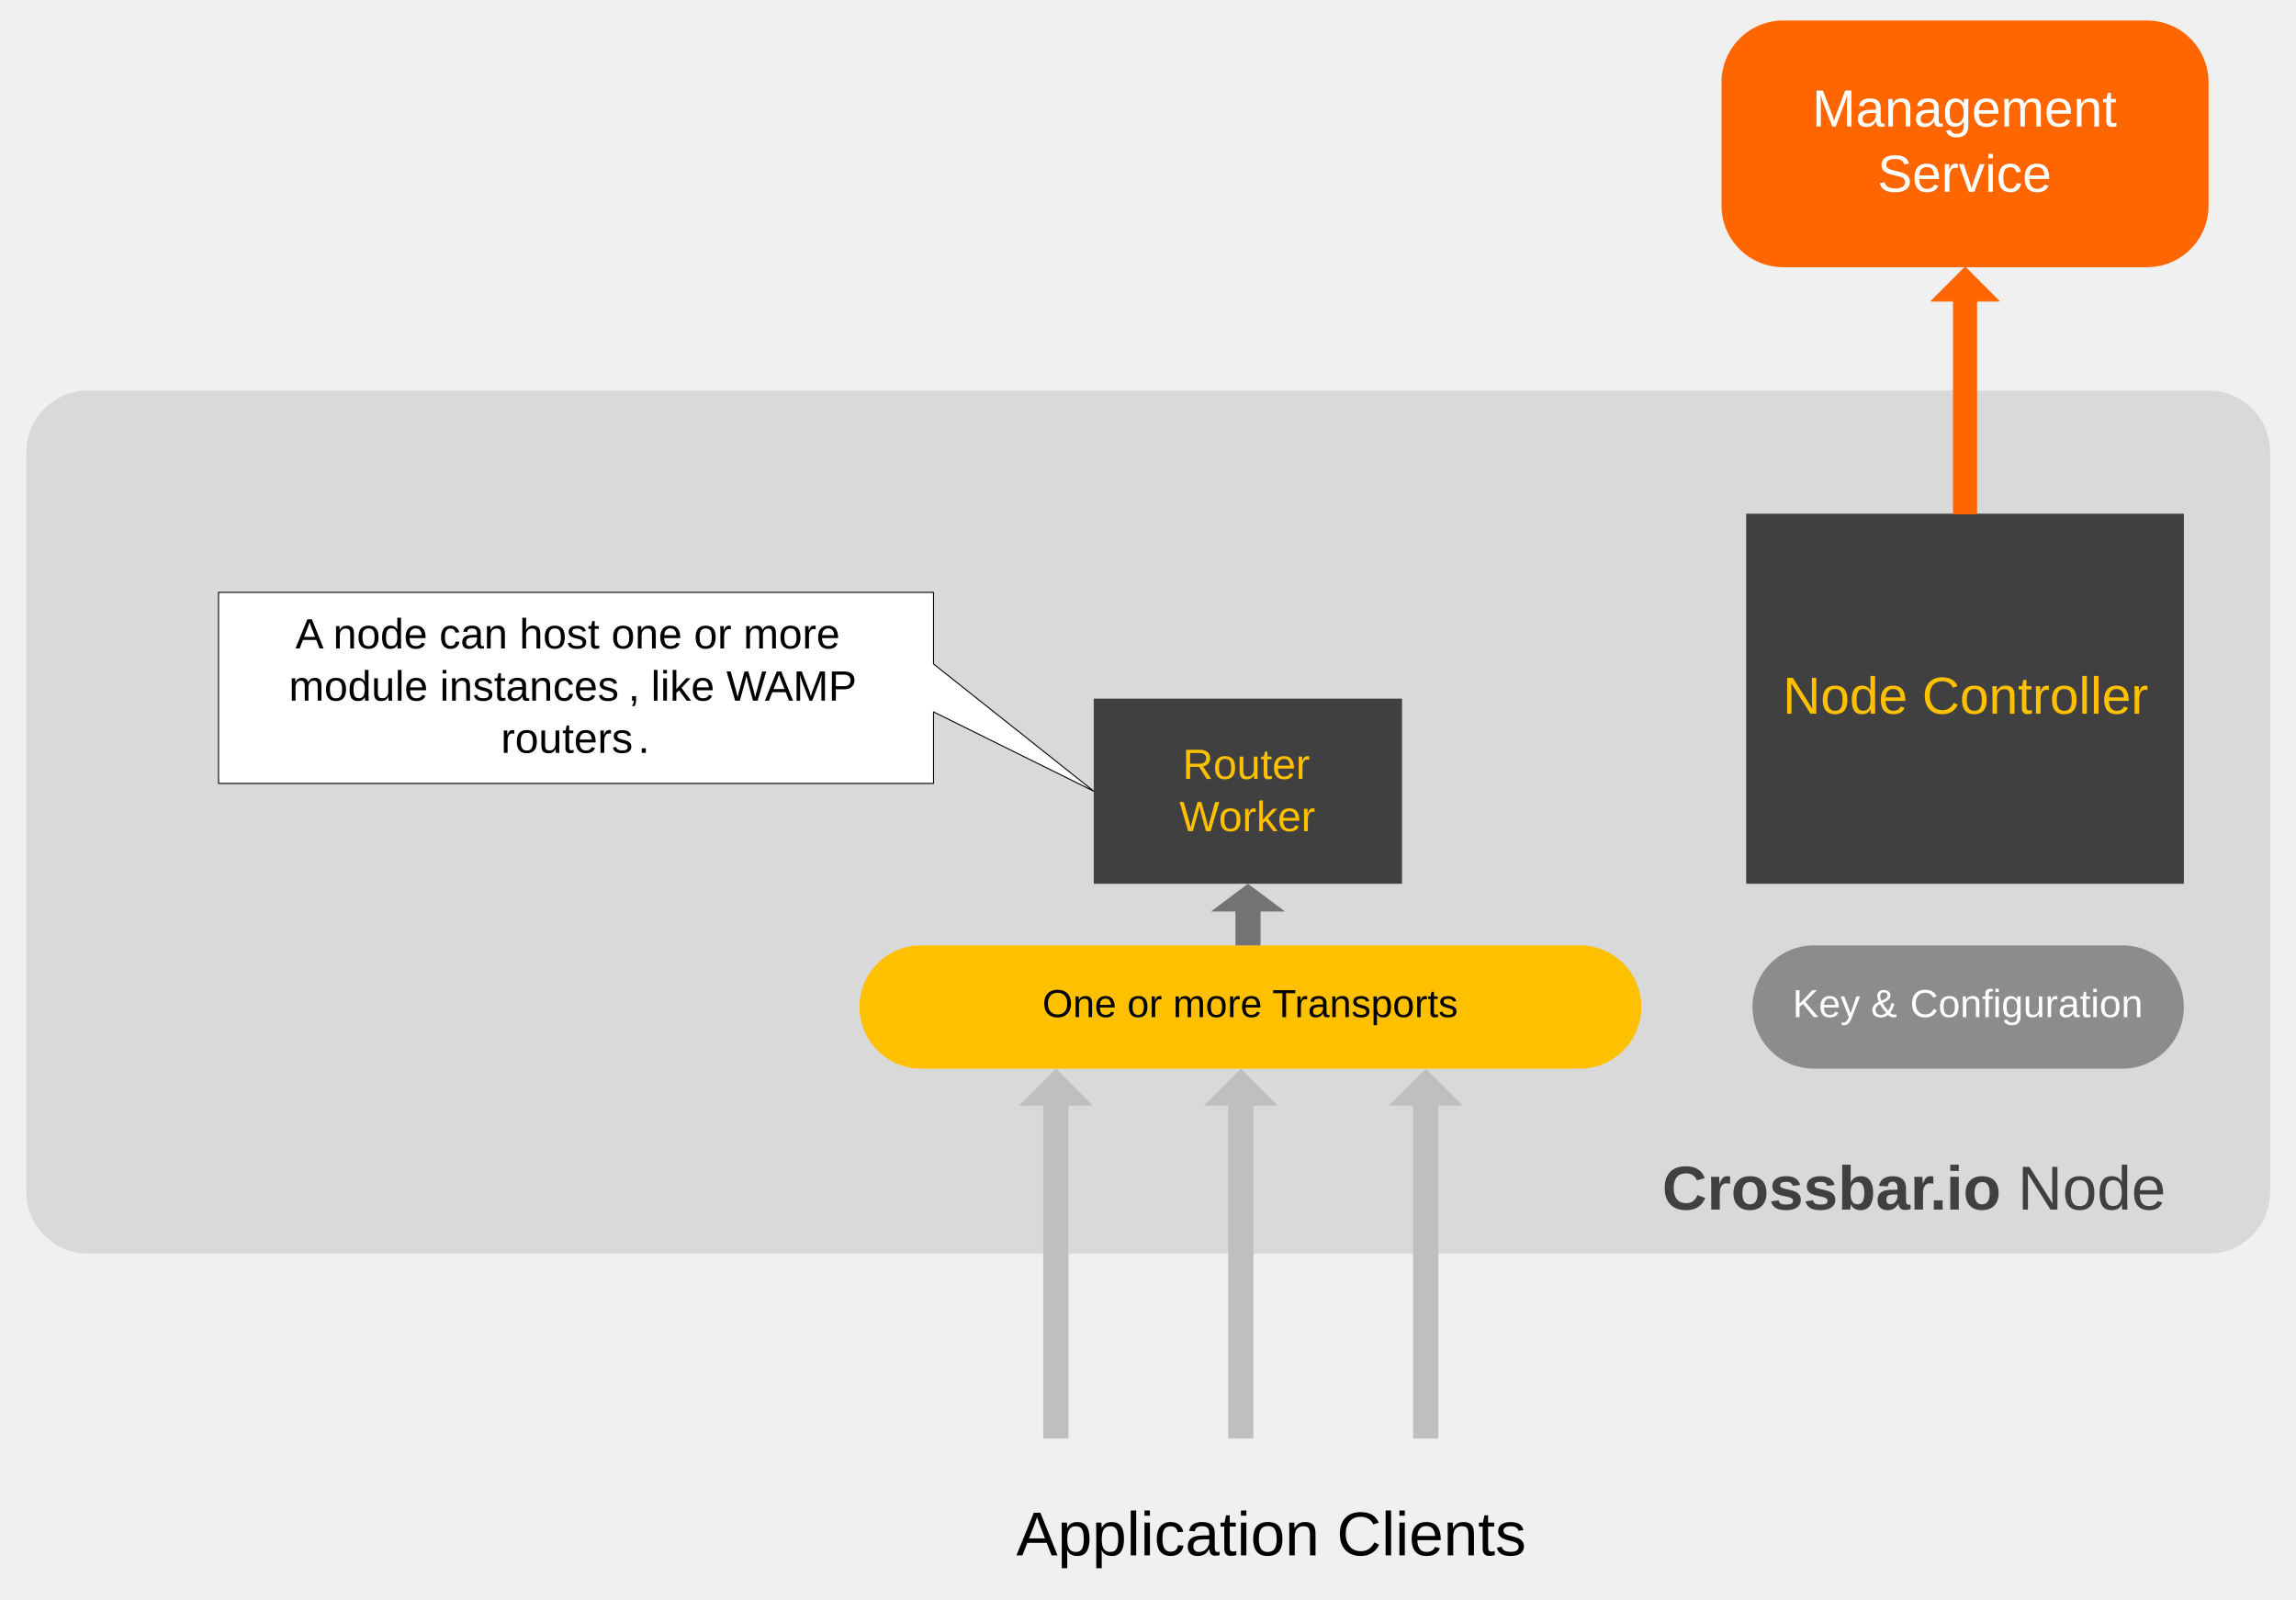
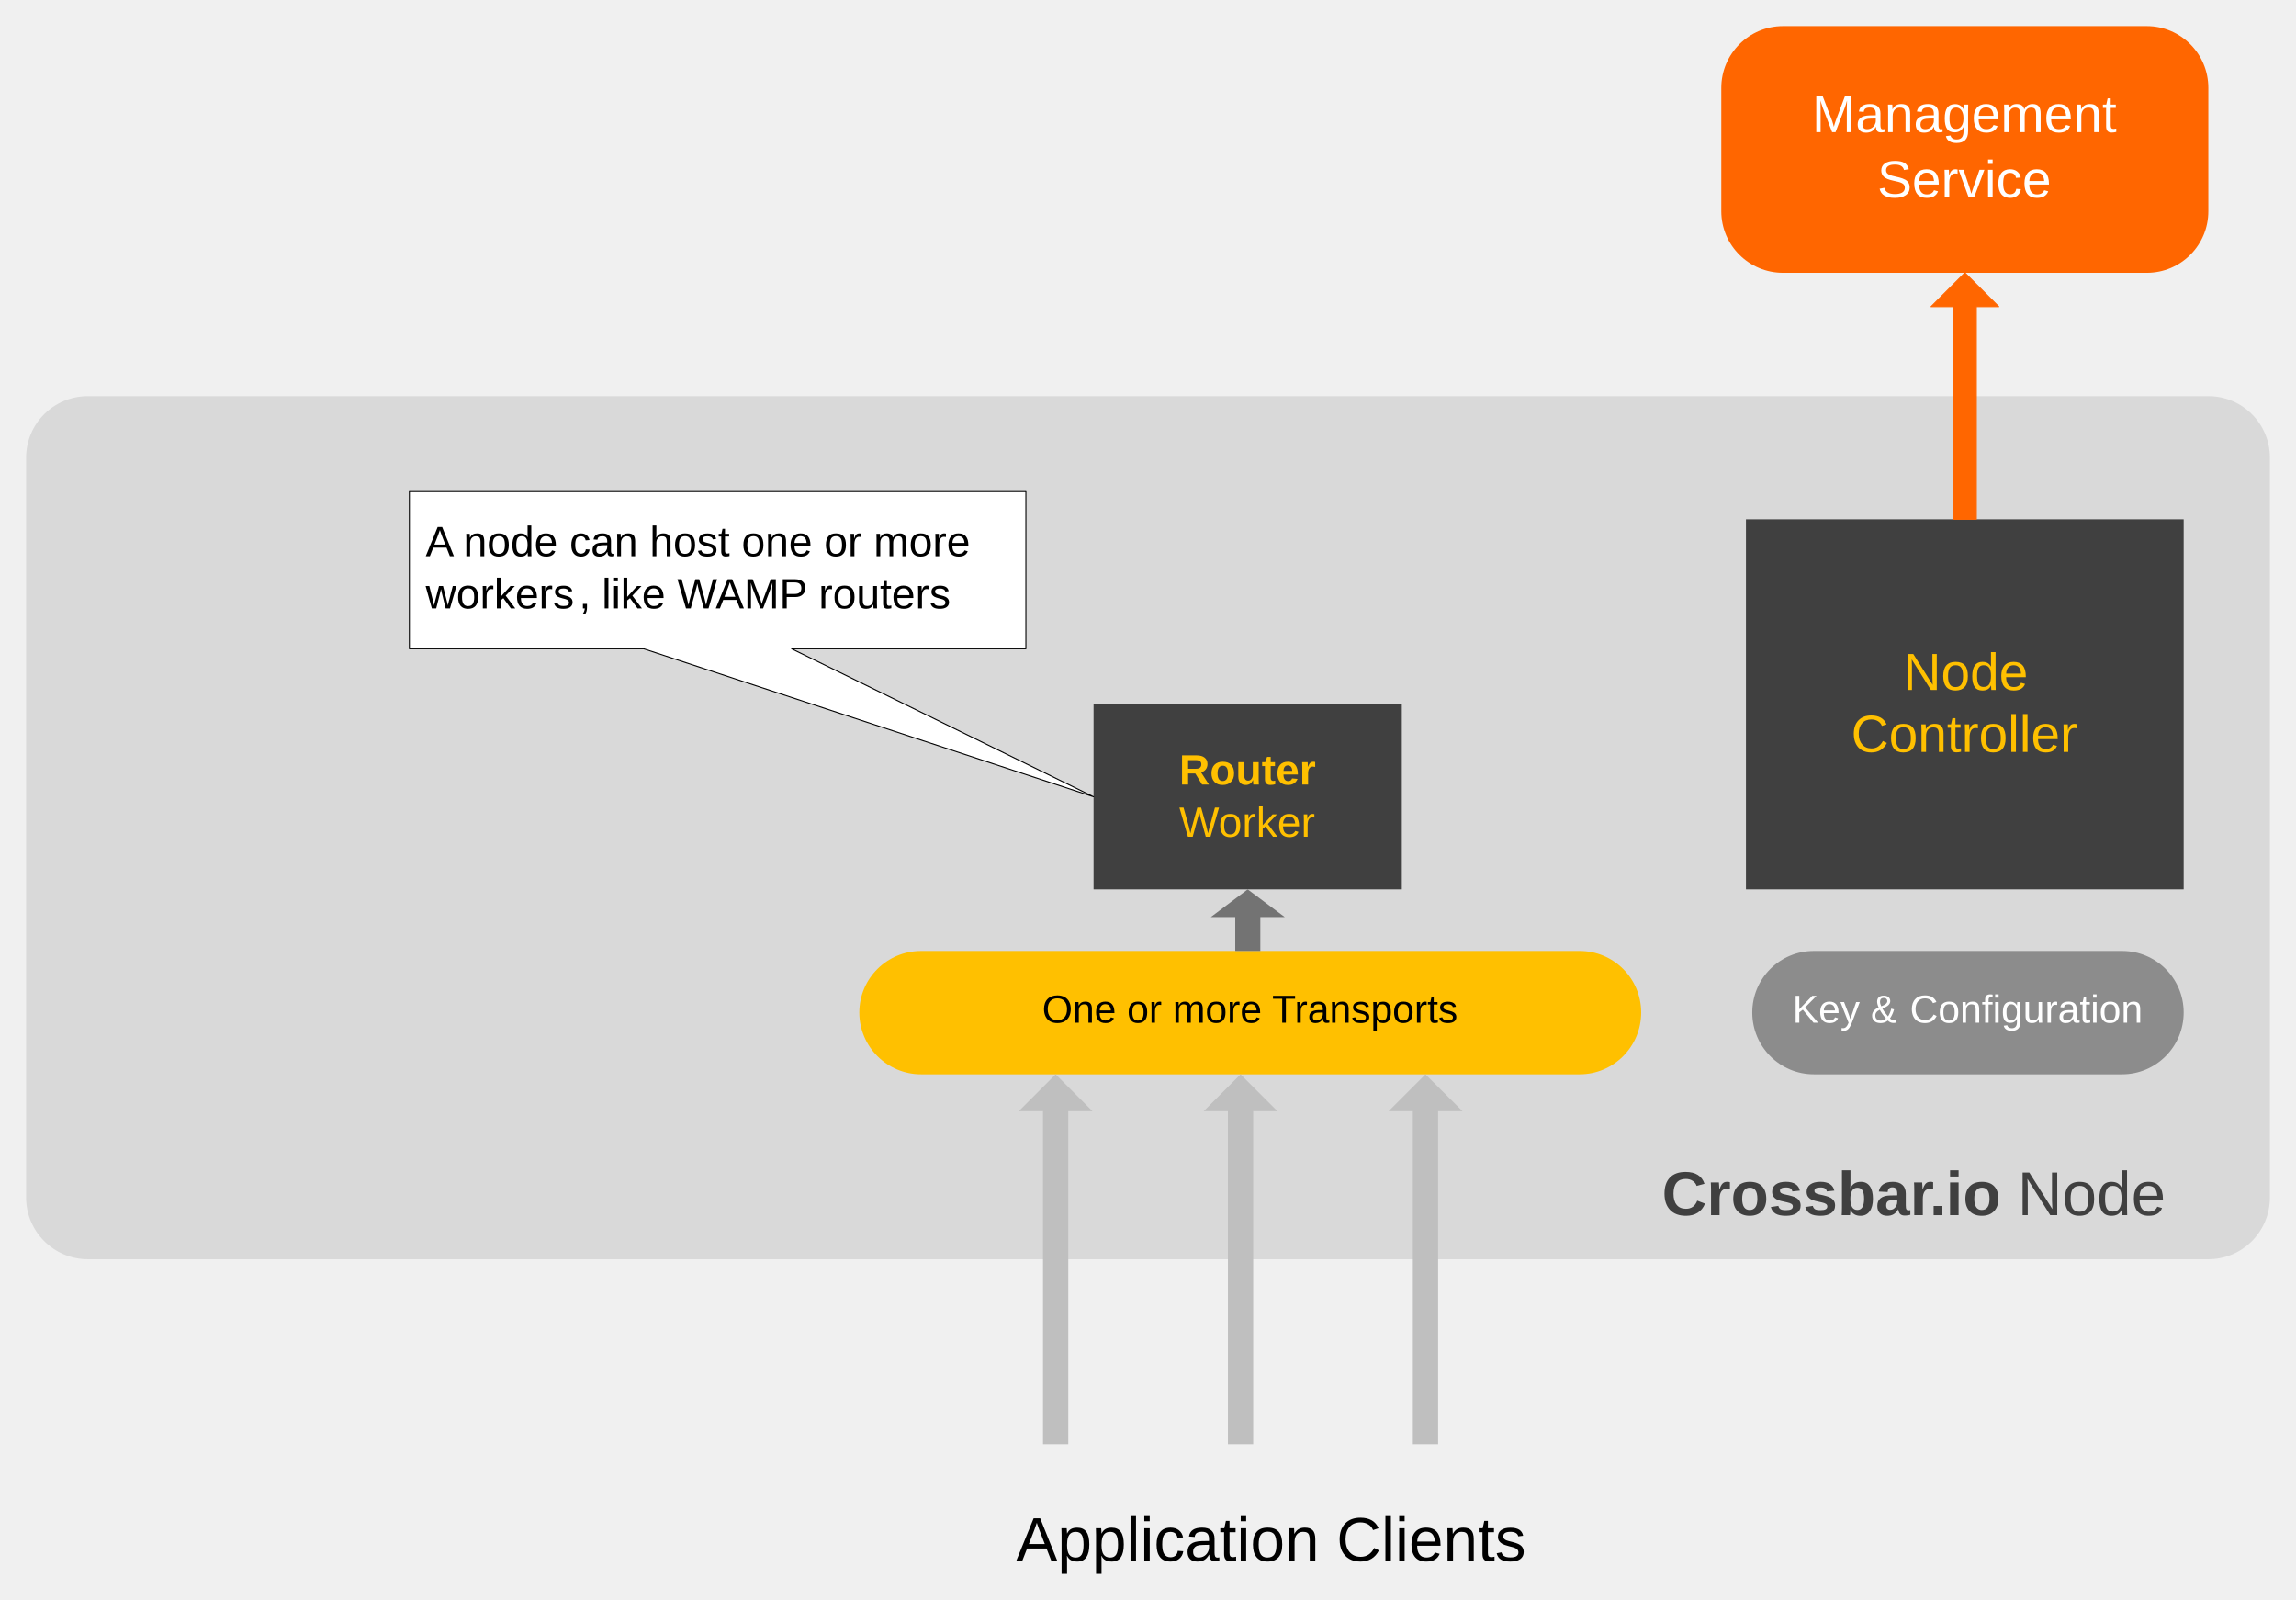
<svg xmlns="http://www.w3.org/2000/svg" width="879.844" height="612.845" id="svg3065" version="1.1">
  <defs id="defs3067" />
-   <g id="layer1" transform="translate(89.92188,-225.9398)">
-     <g id="g3166" transform="translate(-81.71875,231.9158)">
-       <path id="path3168" d="m 838.125,474.375 c 13.047,0 23.594,-10.625 23.594,-23.672 l 0,0 0,-283.438 c 0,-13.047 -10.547,-23.594 -23.594,-23.594 l 0,0 -812.578,0 C 12.5,143.672 1.875,154.219 1.875,167.266 l 0,283.438 C 1.875,463.75 12.5,474.375 25.547,474.375 l 0,0 812.578,0 z" style="fill:#d9d9d9;fill-opacity:1;fill-rule:evenodd;stroke:none" />
-       <path id="path3170" d="m 805.078,403.516 c 13.047,0 23.594,-10.625 23.594,-23.672 l 0,0 0,0 c 0,-13.047 -10.547,-23.594 -23.594,-23.594 l -118.125,0 c -13.047,0 -23.594,10.547 -23.594,23.594 l 0,0 c 0,13.047 10.547,23.672 23.594,23.672 l 0,0 118.125,0 z" style="fill:#8c8c8c;fill-opacity:1;fill-rule:evenodd;stroke:none" />
-       <text id="text3172" style="font-size:15px;font-style:normal;font-weight:normal;text-align:start;text-anchor:start;fill:#ffffff;font-family:Arial" y="383.75" x="678.75" xml:space="preserve">Key </text>
-       <text id="text3174" style="font-size:15px;font-style:normal;font-weight:normal;text-align:start;text-anchor:start;fill:#ffffff;font-family:Arial" y="383.75" x="708.75" xml:space="preserve">&amp; </text>
-       <text id="text3176" style="font-size:15px;font-style:normal;font-weight:normal;text-align:start;text-anchor:start;fill:#ffffff;font-family:Arial" y="383.75" x="723.75" xml:space="preserve">Configuration</text>
-       <path id="path3178" d="m 410.938,261.719 0,70.938 118.125,0 0,-70.938 -118.125,0 z" style="fill:#404040;fill-opacity:1;fill-rule:evenodd;stroke:none" />
-       <text id="text3180" style="font-size:16.25px;font-style:normal;font-weight:normal;text-align:start;text-anchor:start;fill:#ffc000;font-family:Arial" y="292.5" x="445" xml:space="preserve">Router</text>
-       <text id="text3182" style="font-size:16.25px;font-style:normal;font-weight:normal;text-align:start;text-anchor:start;fill:#ffc000;font-family:Arial" y="312.5" x="443.75" xml:space="preserve">Worker</text>
-       <path id="path3184" d="m 597.188,403.516 c 13.047,0 23.594,-10.625 23.594,-23.672 l 0,0 0,0 c 0,-13.047 -10.547,-23.594 -23.594,-23.594 l 0,0 -252.344,0 c -13.047,0 -23.672,10.547 -23.672,23.594 l 0,0 c 0,13.047 10.625,23.672 23.672,23.672 l 252.344,0 z" style="fill:#ffc000;fill-opacity:1;fill-rule:evenodd;stroke:none" />
-       <text id="text3186" style="font-size:15px;font-style:normal;font-weight:normal;text-align:start;text-anchor:start;fill:#000000;font-family:Arial" y="383.75" x="391.25" xml:space="preserve">One or more Transports</text>
-       <path id="path3188" d="m 660.938,190.859 0,141.797 167.734,0 0,-141.797 -167.734,0 z" style="fill:#404040;fill-opacity:1;fill-rule:evenodd;stroke:none" />
-       <text id="text3190" style="font-size:20px;font-style:normal;font-weight:normal;text-align:start;text-anchor:start;fill:#ffc000;font-family:Arial" y="267.5" x="675" xml:space="preserve">Node Controller</text>
-       <path id="path3192" d="m 538.125,403.516 -14.141,14.141 9.297,0 0,127.578 9.688,0 0,-127.578 9.375,0 -14.219,-14.141 z" style="fill:#bfbfbf;fill-opacity:1;fill-rule:evenodd;stroke:none" />
-       <path id="path3194" d="m 467.266,403.516 -14.141,14.141 9.297,0 0,127.578 9.688,0 0,-127.578 9.297,0 -14.141,-14.141 z" style="fill:#bfbfbf;fill-opacity:1;fill-rule:evenodd;stroke:none" />
-       <path id="path3196" d="m 396.406,403.516 -14.141,14.141 9.297,0 0,127.578 9.688,0 0,-127.578 9.297,0 -14.141,-14.141 z" style="fill:#bfbfbf;fill-opacity:1;fill-rule:evenodd;stroke:none" />
-       <path id="path3198" d="m 814.531,96.406 c 13.047,0 23.594,-10.547 23.594,-23.594 l 0,0 0,-47.266 C 838.125,12.5 827.578,1.875 814.531,1.875 l 0,0 -139.375,0 c -13.047,0 -23.672,10.625 -23.672,23.672 l 0,0 0,47.266 c 0,13.047 10.625,23.594 23.672,23.594 l 0,0 139.375,0 z" style="fill:#ff6600;fill-opacity:1;fill-rule:evenodd;stroke:none" />
-       <text id="text3200" style="font-size:20px;font-style:normal;font-weight:normal;text-align:start;text-anchor:start;fill:#ffffff;font-family:Arial" y="42.5" x="686.25" xml:space="preserve">Management</text>
-       <text id="text3202" style="font-size:20px;font-style:normal;font-weight:normal;text-align:start;text-anchor:start;fill:#ffffff;font-family:Arial" y="67.5" x="711.25" xml:space="preserve">Service</text>
-       <text id="text3204" style="font-size:23.75px;font-style:normal;font-weight:bold;text-align:start;text-anchor:start;fill:#404040;font-family:Arial" y="457.5" x="628.75" xml:space="preserve">Crossbar</text>
-       <text id="text3206" style="font-size:23.75px;font-style:normal;font-weight:bold;text-align:start;text-anchor:start;fill:#404040;font-family:Arial" y="457.5" x="731.25" xml:space="preserve">.</text>
-       <text id="text3208" style="font-size:23.75px;font-style:normal;font-weight:bold;text-align:start;text-anchor:start;fill:#404040;font-family:Arial" y="457.5" x="737.5" xml:space="preserve">io </text>
-       <text id="text3210" style="font-size:23.75px;font-style:normal;font-weight:normal;text-align:start;text-anchor:start;fill:#404040;font-family:Arial" y="457.5" x="765" xml:space="preserve">Node</text>
-       <path id="path3212" d="M 744.844,96.406 731.875,109.375 l 8.516,0 0,81.484 8.828,0 0,-81.484 8.594,0 -12.969,-12.969 z" style="fill:#ff6600;fill-opacity:1;fill-rule:evenodd;stroke:none" />
-       <path id="path3214" d="M 744.844,96.406 731.875,109.375 l 8.516,0 0,81.484 8.828,0 0,-81.484 8.594,0 -12.969,-12.969 z" style="fill:none;stroke:#ff6600;stroke-width:0.391px;stroke-linecap:round;stroke-linejoin:round;stroke-opacity:1;stroke-dasharray:none" />
-       <path id="path3216" d="m 470,332.656 -14.141,10.625 9.375,0 0,12.969 9.609,0 0,-12.969 9.375,0 L 470,332.656 z" style="fill:#737373;fill-opacity:1;fill-rule:evenodd;stroke:none" />
-       <text id="text3218" style="font-size:23.75px;font-style:normal;font-weight:normal;text-align:start;text-anchor:start;fill:#000000;font-family:Arial" y="590" x="381.25" xml:space="preserve">Application Clients</text>
-       <path id="path3220" d="m 75.547,248.438 0,-27.422 273.984,0 0,27.422 61.406,48.75 -61.406,-30.391 0,27.422 -273.984,0 0,-45.781 z" style="fill:#ffffff;fill-opacity:1;fill-rule:evenodd;stroke:none" />
-       <path id="path3222" d="m 75.547,248.438 0,-27.422 273.984,0 0,27.422 61.406,48.75 -61.406,-30.391 0,27.422 -273.984,0 0,-45.781 z" style="fill:none;stroke:#000000;stroke-width:0.391px;stroke-linecap:round;stroke-linejoin:round;stroke-opacity:1;stroke-dasharray:none" />
-       <text id="text3224" style="font-size:16.25px;font-style:normal;font-weight:normal;text-align:start;text-anchor:start;fill:#000000;font-family:Arial" y="242.5" x="105" xml:space="preserve">A node can host one or more </text>
-       <text id="text3226" style="font-size:16.25px;font-style:normal;font-weight:normal;text-align:start;text-anchor:start;fill:#000000;font-family:Arial" y="262.5" x="102.5" xml:space="preserve">module instances</text>
-       <text id="text3228" style="font-size:16.25px;font-style:normal;font-weight:normal;text-align:start;text-anchor:start;fill:#000000;font-family:Arial" y="262.5" x="232.5" xml:space="preserve">, </text>
-       <text id="text3230" style="font-size:16.25px;font-style:normal;font-weight:normal;text-align:start;text-anchor:start;fill:#000000;font-family:Arial" y="262.5" x="241.25" xml:space="preserve">like WAMP </text>
-       <text id="text3232" style="font-size:16.25px;font-style:normal;font-weight:normal;text-align:start;text-anchor:start;fill:#000000;font-family:Arial" y="282.5" x="183.75" xml:space="preserve">routers</text>
-       <text id="text3234" style="font-size:16.25px;font-style:normal;font-weight:normal;text-align:start;text-anchor:start;fill:#000000;font-family:Arial" y="282.5" x="236.25" xml:space="preserve">.</text>
+   <g id="layer1" transform="translate(-47.29911,-263.7908)">
+     <g id="g3021" transform="translate(55.42411,271.9158)">
+       <path id="path3023" d="m 838.125,474.375 c 13.047,0 23.594,-10.625 23.594,-23.672 l 0,0 0,-283.438 c 0,-13.047 -10.547,-23.594 -23.594,-23.594 l 0,0 -812.578,0 C 12.5,143.672 1.875,154.219 1.875,167.266 l 0,283.438 C 1.875,463.75 12.5,474.375 25.547,474.375 l 0,0 812.578,0 z" style="fill:#d9d9d9;fill-opacity:1;fill-rule:evenodd;stroke:none" />
+       <path id="path3025" d="m 805.078,403.516 c 13.047,0 23.594,-10.625 23.594,-23.672 l 0,0 0,0 c 0,-13.047 -10.547,-23.594 -23.594,-23.594 l -118.125,0 c -13.047,0 -23.594,10.547 -23.594,23.594 l 0,0 c 0,13.047 10.547,23.672 23.594,23.672 l 0,0 118.125,0 z" style="fill:#8c8c8c;fill-opacity:1;fill-rule:evenodd;stroke:none" />
+       <text id="text3027" style="font-size:15px;font-style:normal;font-weight:normal;text-align:start;text-anchor:start;fill:#ffffff;font-family:Arial" y="383.75" x="678.75" xml:space="preserve">Key </text>
+       <text id="text3029" style="font-size:15px;font-style:normal;font-weight:normal;text-align:start;text-anchor:start;fill:#ffffff;font-family:Arial" y="383.75" x="708.75" xml:space="preserve">&amp; </text>
+       <text id="text3031" style="font-size:15px;font-style:normal;font-weight:normal;text-align:start;text-anchor:start;fill:#ffffff;font-family:Arial" y="383.75" x="723.75" xml:space="preserve">Configuration</text>
+       <path id="path3033" d="m 410.938,261.719 0,70.938 118.125,0 0,-70.938 -118.125,0 z" style="fill:#404040;fill-opacity:1;fill-rule:evenodd;stroke:none" />
+       <text id="text3035" style="font-size:16.25px;font-style:normal;font-weight:bold;text-align:start;text-anchor:start;fill:#ffc000;font-family:Arial" y="292.5" x="443.75" xml:space="preserve">Router</text>
+       <text id="text3037" style="font-size:16.25px;font-style:normal;font-weight:normal;text-align:start;text-anchor:start;fill:#ffc000;font-family:Arial" y="312.5" x="443.75" xml:space="preserve">Worker</text>
+       <path id="path3039" d="m 597.188,403.516 c 13.047,0 23.594,-10.625 23.594,-23.672 l 0,0 0,0 c 0,-13.047 -10.547,-23.594 -23.594,-23.594 l 0,0 -252.344,0 c -13.047,0 -23.672,10.547 -23.672,23.594 l 0,0 c 0,13.047 10.625,23.672 23.672,23.672 l 252.344,0 z" style="fill:#ffc000;fill-opacity:1;fill-rule:evenodd;stroke:none" />
+       <text id="text3041" style="font-size:15px;font-style:normal;font-weight:normal;text-align:start;text-anchor:start;fill:#000000;font-family:Arial" y="383.75" x="391.25" xml:space="preserve">One or more Transports</text>
+       <path id="path3043" d="m 660.938,190.859 0,141.797 167.734,0 0,-141.797 -167.734,0 z" style="fill:#404040;fill-opacity:1;fill-rule:evenodd;stroke:none" />
+       <text id="text3045" style="font-size:20px;font-style:normal;font-weight:normal;text-align:start;text-anchor:start;fill:#ffc000;font-family:Arial" y="256.25" x="721.25" xml:space="preserve">Node</text>
+       <text id="text3047" style="font-size:20px;font-style:normal;font-weight:normal;text-align:start;text-anchor:start;fill:#ffc000;font-family:Arial" y="280" x="701.25" xml:space="preserve">Controller</text>
+       <path id="path3049" d="m 538.125,403.516 -14.141,14.141 9.297,0 0,127.578 9.688,0 0,-127.578 9.375,0 -14.219,-14.141 z" style="fill:#bfbfbf;fill-opacity:1;fill-rule:evenodd;stroke:none" />
+       <path id="path3051" d="m 467.266,403.516 -14.141,14.141 9.297,0 0,127.578 9.688,0 0,-127.578 9.297,0 -14.141,-14.141 z" style="fill:#bfbfbf;fill-opacity:1;fill-rule:evenodd;stroke:none" />
+       <path id="path3053" d="m 396.406,403.516 -14.141,14.141 9.297,0 0,127.578 9.688,0 0,-127.578 9.297,0 -14.141,-14.141 z" style="fill:#bfbfbf;fill-opacity:1;fill-rule:evenodd;stroke:none" />
+       <path id="path3055" d="m 814.531,96.406 c 13.047,0 23.594,-10.547 23.594,-23.594 l 0,0 0,-47.266 C 838.125,12.5 827.578,1.875 814.531,1.875 l 0,0 -139.375,0 c -13.047,0 -23.672,10.625 -23.672,23.672 l 0,0 0,47.266 c 0,13.047 10.625,23.594 23.672,23.594 l 0,0 139.375,0 z" style="fill:#ff6600;fill-opacity:1;fill-rule:evenodd;stroke:none" />
+       <text id="text3057" style="font-size:20px;font-style:normal;font-weight:normal;text-align:start;text-anchor:start;fill:#ffffff;font-family:Arial" y="42.5" x="686.25" xml:space="preserve">Management</text>
+       <text id="text3059" style="font-size:20px;font-style:normal;font-weight:normal;text-align:start;text-anchor:start;fill:#ffffff;font-family:Arial" y="67.5" x="711.25" xml:space="preserve">Service</text>
+       <text id="text3061" style="font-size:23.75px;font-style:normal;font-weight:bold;text-align:start;text-anchor:start;fill:#404040;font-family:Arial" y="457.5" x="628.75" xml:space="preserve">Crossbar</text>
+       <text id="text3063" style="font-size:23.75px;font-style:normal;font-weight:bold;text-align:start;text-anchor:start;fill:#404040;font-family:Arial" y="457.5" x="731.25" xml:space="preserve">.</text>
+       <text id="text3065" style="font-size:23.75px;font-style:normal;font-weight:bold;text-align:start;text-anchor:start;fill:#404040;font-family:Arial" y="457.5" x="737.5" xml:space="preserve">io </text>
+       <text id="text3067" style="font-size:23.75px;font-style:normal;font-weight:normal;text-align:start;text-anchor:start;fill:#404040;font-family:Arial" y="457.5" x="765" xml:space="preserve">Node</text>
+       <path id="path3069" d="M 744.844,96.406 731.875,109.375 l 8.516,0 0,81.484 8.828,0 0,-81.484 8.594,0 -12.969,-12.969 z" style="fill:#ff6600;fill-opacity:1;fill-rule:evenodd;stroke:none" />
+       <path id="path3071" d="M 744.844,96.406 731.875,109.375 l 8.516,0 0,81.484 8.828,0 0,-81.484 8.594,0 -12.969,-12.969 z" style="fill:none;stroke:#ff6600;stroke-width:0.391px;stroke-linecap:round;stroke-linejoin:round;stroke-opacity:1;stroke-dasharray:none" />
+       <path id="path3073" d="m 470,332.656 -14.141,10.625 9.375,0 0,12.969 9.609,0 0,-12.969 9.375,0 L 470,332.656 z" style="fill:#737373;fill-opacity:1;fill-rule:evenodd;stroke:none" />
+       <text id="text3075" style="font-size:23.75px;font-style:normal;font-weight:normal;text-align:start;text-anchor:start;fill:#000000;font-family:Arial" y="590" x="381.25" xml:space="preserve">Application Clients</text>
+       <path id="path3077" d="m 148.75,202.891 0,-22.656 236.25,0 0,60.234 -89.766,0 115.703,56.719 -172.422,-56.719 -89.766,0 0,-37.578 z" style="fill:#ffffff;fill-opacity:1;fill-rule:evenodd;stroke:none" />
+       <path id="path3079" d="m 148.75,202.891 0,-22.656 236.25,0 0,60.234 -89.766,0 115.703,56.719 -172.422,-56.719 -89.766,0 0,-37.578 z" style="fill:none;stroke:#000000;stroke-width:0.391px;stroke-linecap:round;stroke-linejoin:round;stroke-opacity:1;stroke-dasharray:none" />
+       <text id="text3081" style="font-size:16.25px;font-style:normal;font-weight:normal;text-align:start;text-anchor:start;fill:#000000;font-family:Arial" y="205" x="155" xml:space="preserve">A node can host one or more </text>
+       <text id="text3083" style="font-size:16.25px;font-style:normal;font-weight:normal;text-align:start;text-anchor:start;fill:#000000;font-family:Arial" y="225" x="155" xml:space="preserve">workers</text>
+       <text id="text3085" style="font-size:16.25px;font-style:normal;font-weight:normal;text-align:start;text-anchor:start;fill:#000000;font-family:Arial" y="225" x="213.75" xml:space="preserve">, </text>
+       <text id="text3087" style="font-size:16.25px;font-style:normal;font-weight:normal;text-align:start;text-anchor:start;fill:#000000;font-family:Arial" y="225" x="222.5" xml:space="preserve">like WAMP routers</text>
    </g>
  </g>
</svg>
